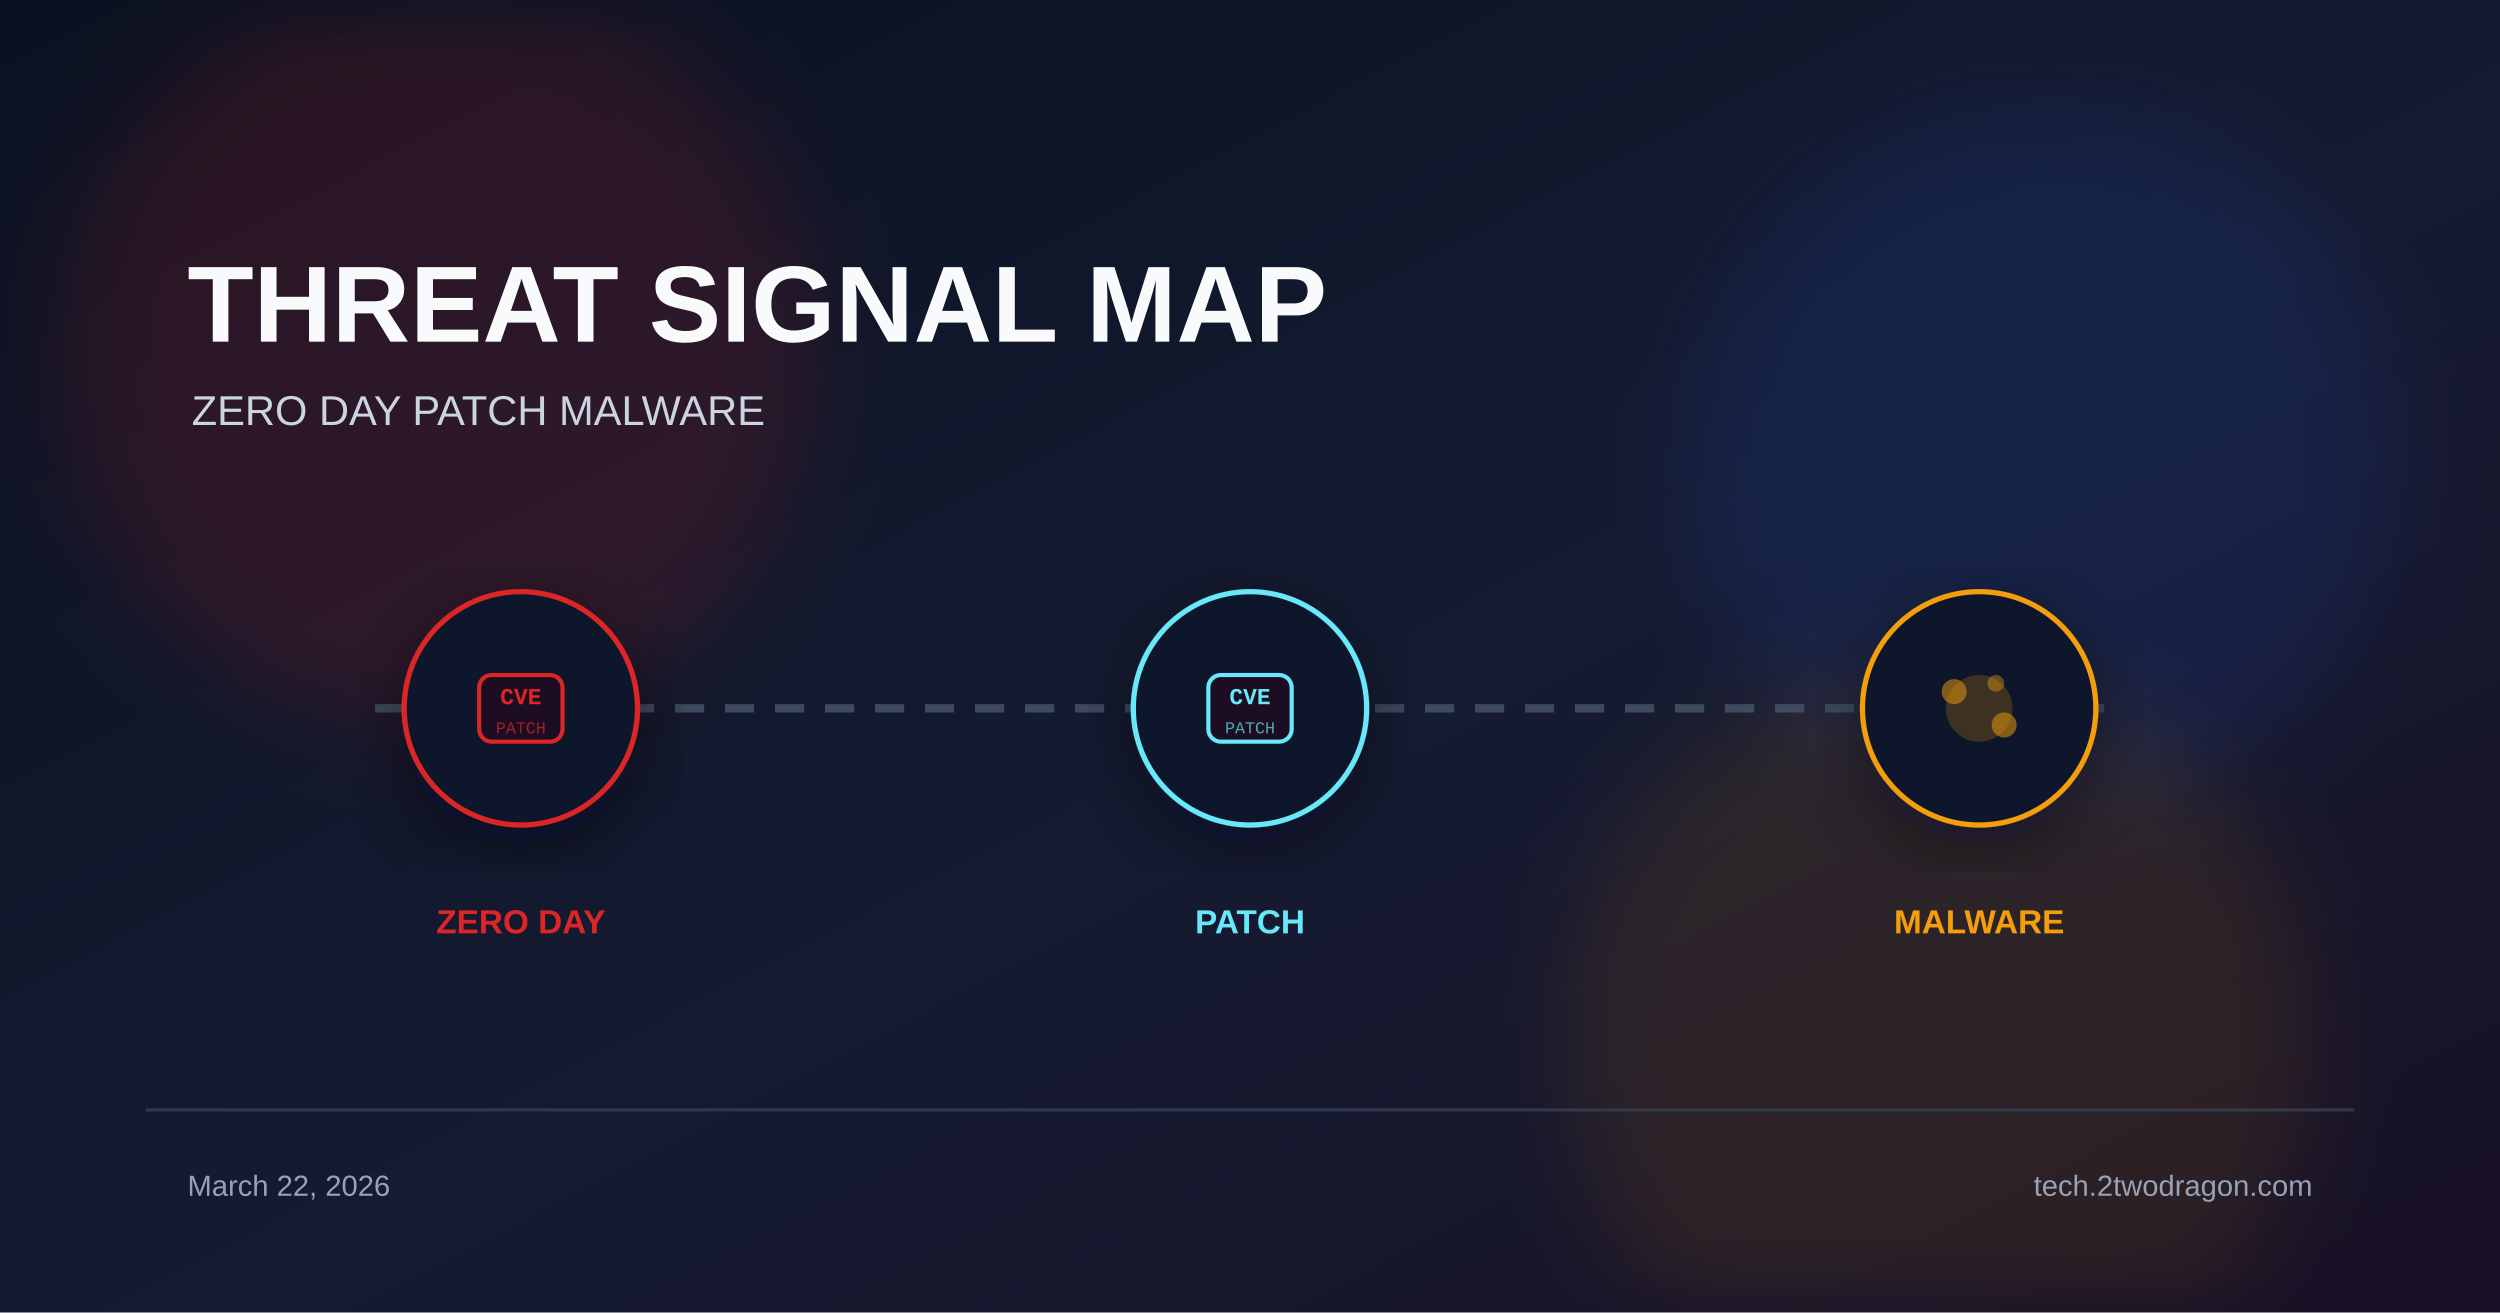
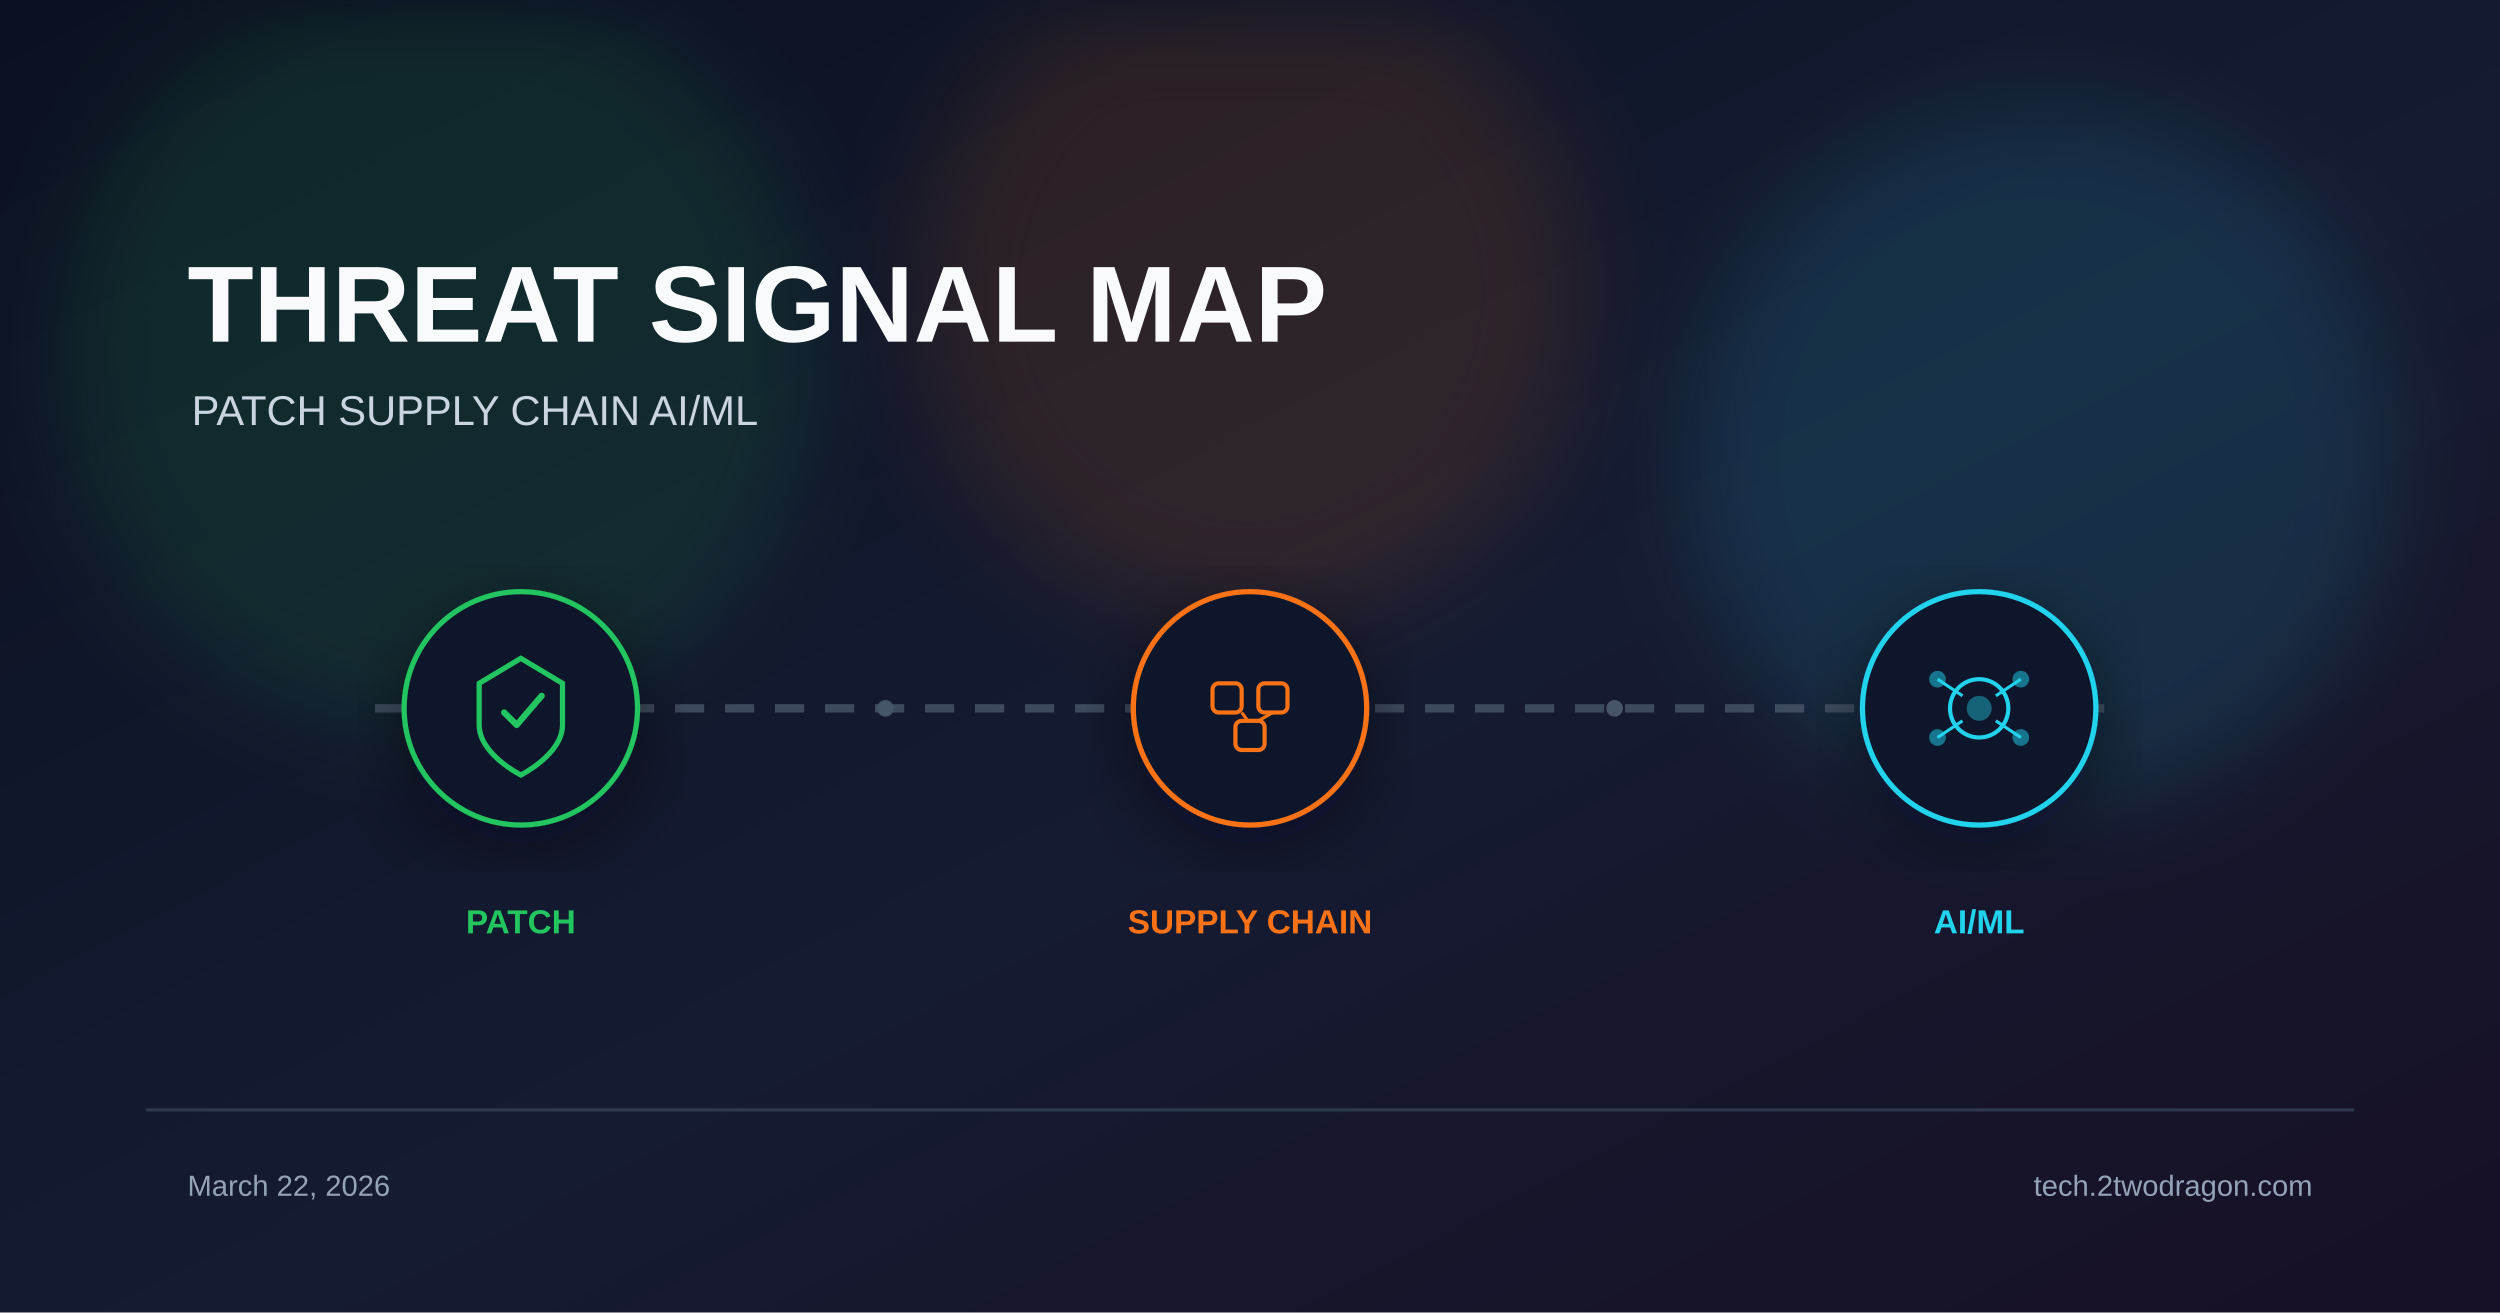
<svg xmlns="http://www.w3.org/2000/svg" viewBox="0 0 1200 630" width="1200" height="630">
  <defs>
    <linearGradient id="bg" x1="0%" y1="0%" x2="100%" y2="100%">
      <stop offset="0%" stop-color="#0b1120" />
      <stop offset="55%" stop-color="#151b32" />
      <stop offset="100%" stop-color="#181024" />
    </linearGradient>
    <filter id="glow" x="-40%" y="-40%" width="180%" height="180%">
      <feGaussianBlur stdDeviation="22" />
    </filter>
    <filter id="shadow" x="-20%" y="-20%" width="140%" height="140%">
      <feDropShadow dx="0" dy="10" stdDeviation="18" flood-color="#020617" flood-opacity="0.5" />
    </filter>
  </defs>
  <rect width="1200" height="630" fill="url(#bg)" />
-   <circle cx="210" cy="170" r="180" fill="#dc2626" opacity="0.14" filter="url(#glow)" />
-   <circle cx="980" cy="220" r="170" fill="#2563eb" opacity="0.12" filter="url(#glow)" />
-   <circle cx="930" cy="500" r="180" fill="#f59e0b" opacity="0.1" filter="url(#glow)" />
+   <circle cx="210" cy="170" r="180" fill="#22c55e" opacity="0.12" filter="url(#glow)" />
+   <circle cx="600" cy="140" r="160" fill="#f97316" opacity="0.12" filter="url(#glow)" />
+   <circle cx="980" cy="220" r="170" fill="#22d3ee" opacity="0.12" filter="url(#glow)" />
  <text x="90" y="164" font-family="Arial, sans-serif" font-size="52" font-weight="700" fill="#f8fafc">THREAT SIGNAL MAP</text>
-   <text x="92" y="204" font-family="Arial, sans-serif" font-size="20" fill="#cbd5e1">ZERO DAY  PATCH  MALWARE</text>
+   <text x="92" y="204" font-family="Arial, sans-serif" font-size="20" fill="#cbd5e1">PATCH  SUPPLY CHAIN  AI/ML</text>
  <line x1="180" y1="340" x2="1020" y2="340" stroke="#475569" stroke-width="4" stroke-dasharray="14 10" opacity="0.8" />
  <g transform="translate(250 340)" filter="url(#shadow)">
-     <circle r="56" fill="#0f172a" stroke="#dc2626" stroke-width="2.5" />
-     <rect x="-20" y="-16" width="40" height="32" rx="6" fill="#1a1020" stroke="#dc2626" stroke-width="2" />
-     <text x="0" y="-2" font-family="Courier New" font-size="11" font-weight="700" fill="#dc2626" text-anchor="middle">CVE</text>
-     <text x="0" y="12" font-family="Courier New" font-size="8" fill="#dc2626" text-anchor="middle" opacity="0.7">PATCH</text>
+     <circle r="56" fill="#0f172a" stroke="#22c55e" stroke-width="2.5" />
+     <path d="M0 -24 L20 -12 L20 8 C20 22 0 32 0 32 C0 32 -20 22 -20 8 L-20 -12 Z" fill="none" stroke="#22c55e" stroke-width="2.5" />
+     <path d="M-8 2 L-2 8 L10 -6" stroke="#22c55e" stroke-width="3" fill="none" stroke-linecap="round" stroke-linejoin="round" />
  </g>
-   <text x="250" y="448" font-family="Arial, sans-serif" font-size="16" font-weight="700" fill="#dc2626" text-anchor="middle">ZERO DAY</text>
+   <text x="250" y="448" font-family="Arial, sans-serif" font-size="16" font-weight="700" fill="#22c55e" text-anchor="middle">PATCH</text>
  <g transform="translate(600 340)" filter="url(#shadow)">
-     <circle r="56" fill="#0f172a" stroke="#67e8f9" stroke-width="2.5" />
-     <rect x="-20" y="-16" width="40" height="32" rx="6" fill="#1a1020" stroke="#67e8f9" stroke-width="2" />
-     <text x="0" y="-2" font-family="Courier New" font-size="11" font-weight="700" fill="#67e8f9" text-anchor="middle">CVE</text>
-     <text x="0" y="12" font-family="Courier New" font-size="8" fill="#67e8f9" text-anchor="middle" opacity="0.7">PATCH</text>
+     <circle r="56" fill="#0f172a" stroke="#f97316" stroke-width="2.5" />
+     <rect x="-18" y="-12" width="14" height="14" rx="3" fill="none" stroke="#f97316" stroke-width="2" />
+     <rect x="4" y="-12" width="14" height="14" rx="3" fill="none" stroke="#f97316" stroke-width="2" />
+     <rect x="-7" y="6" width="14" height="14" rx="3" fill="none" stroke="#f97316" stroke-width="2" />
+     <line x1="-4" y1="2" x2="-1" y2="6" stroke="#f97316" stroke-width="1.5" />
+     <line x1="11" y1="2" x2="4" y2="6" stroke="#f97316" stroke-width="1.5" />
  </g>
-   <text x="600" y="448" font-family="Arial, sans-serif" font-size="16" font-weight="700" fill="#67e8f9" text-anchor="middle">PATCH</text>
+   <text x="600" y="448" font-family="Arial, sans-serif" font-size="16" font-weight="700" fill="#f97316" text-anchor="middle">SUPPLY CHAIN</text>
  <g transform="translate(950 340)" filter="url(#shadow)">
-     <circle r="56" fill="#0f172a" stroke="#f59e0b" stroke-width="2.5" />
-     <circle r="16" fill="#f59e0b" opacity="0.2" />
-     <circle cx="-12" cy="-8" r="6" fill="#f59e0b" opacity="0.5" />
-     <circle cx="12" cy="8" r="6" fill="#f59e0b" opacity="0.5" />
-     <circle cx="8" cy="-12" r="4" fill="#f59e0b" opacity="0.4" />
+     <circle r="56" fill="#0f172a" stroke="#22d3ee" stroke-width="2.5" />
+     <circle r="14" fill="none" stroke="#22d3ee" stroke-width="2" />
+     <circle r="6" fill="#22d3ee" opacity="0.4" />
+     <line x1="-20" y1="-14" x2="-8" y2="-6" stroke="#22d3ee" stroke-width="1.5" />
+     <line x1="20" y1="-14" x2="8" y2="-6" stroke="#22d3ee" stroke-width="1.5" />
+     <line x1="-20" y1="14" x2="-8" y2="6" stroke="#22d3ee" stroke-width="1.5" />
+     <line x1="20" y1="14" x2="8" y2="6" stroke="#22d3ee" stroke-width="1.5" />
+     <circle cx="-20" cy="-14" r="4" fill="#22d3ee" opacity="0.5" />
+     <circle cx="20" cy="-14" r="4" fill="#22d3ee" opacity="0.5" />
+     <circle cx="-20" cy="14" r="4" fill="#22d3ee" opacity="0.5" />
+     <circle cx="20" cy="14" r="4" fill="#22d3ee" opacity="0.5" />
  </g>
-   <text x="950" y="448" font-family="Arial, sans-serif" font-size="16" font-weight="700" fill="#f59e0b" text-anchor="middle">MALWARE</text>
+   <text x="950" y="448" font-family="Arial, sans-serif" font-size="16" font-weight="700" fill="#22d3ee" text-anchor="middle">AI/ML</text>
+   <circle cx="425" cy="340" r="4" fill="#475569" />
+   <circle cx="775" cy="340" r="4" fill="#475569" />
  <rect x="70" y="532" width="1060" height="1.5" fill="#334155" opacity="0.8" />
  <text x="90" y="574" font-family="Arial, sans-serif" font-size="14" fill="#94a3b8">March 22, 2026</text>
  <text x="1110" y="574" font-family="Arial, sans-serif" font-size="14" fill="#94a3b8" text-anchor="end">tech.2twodragon.com</text>
</svg>
